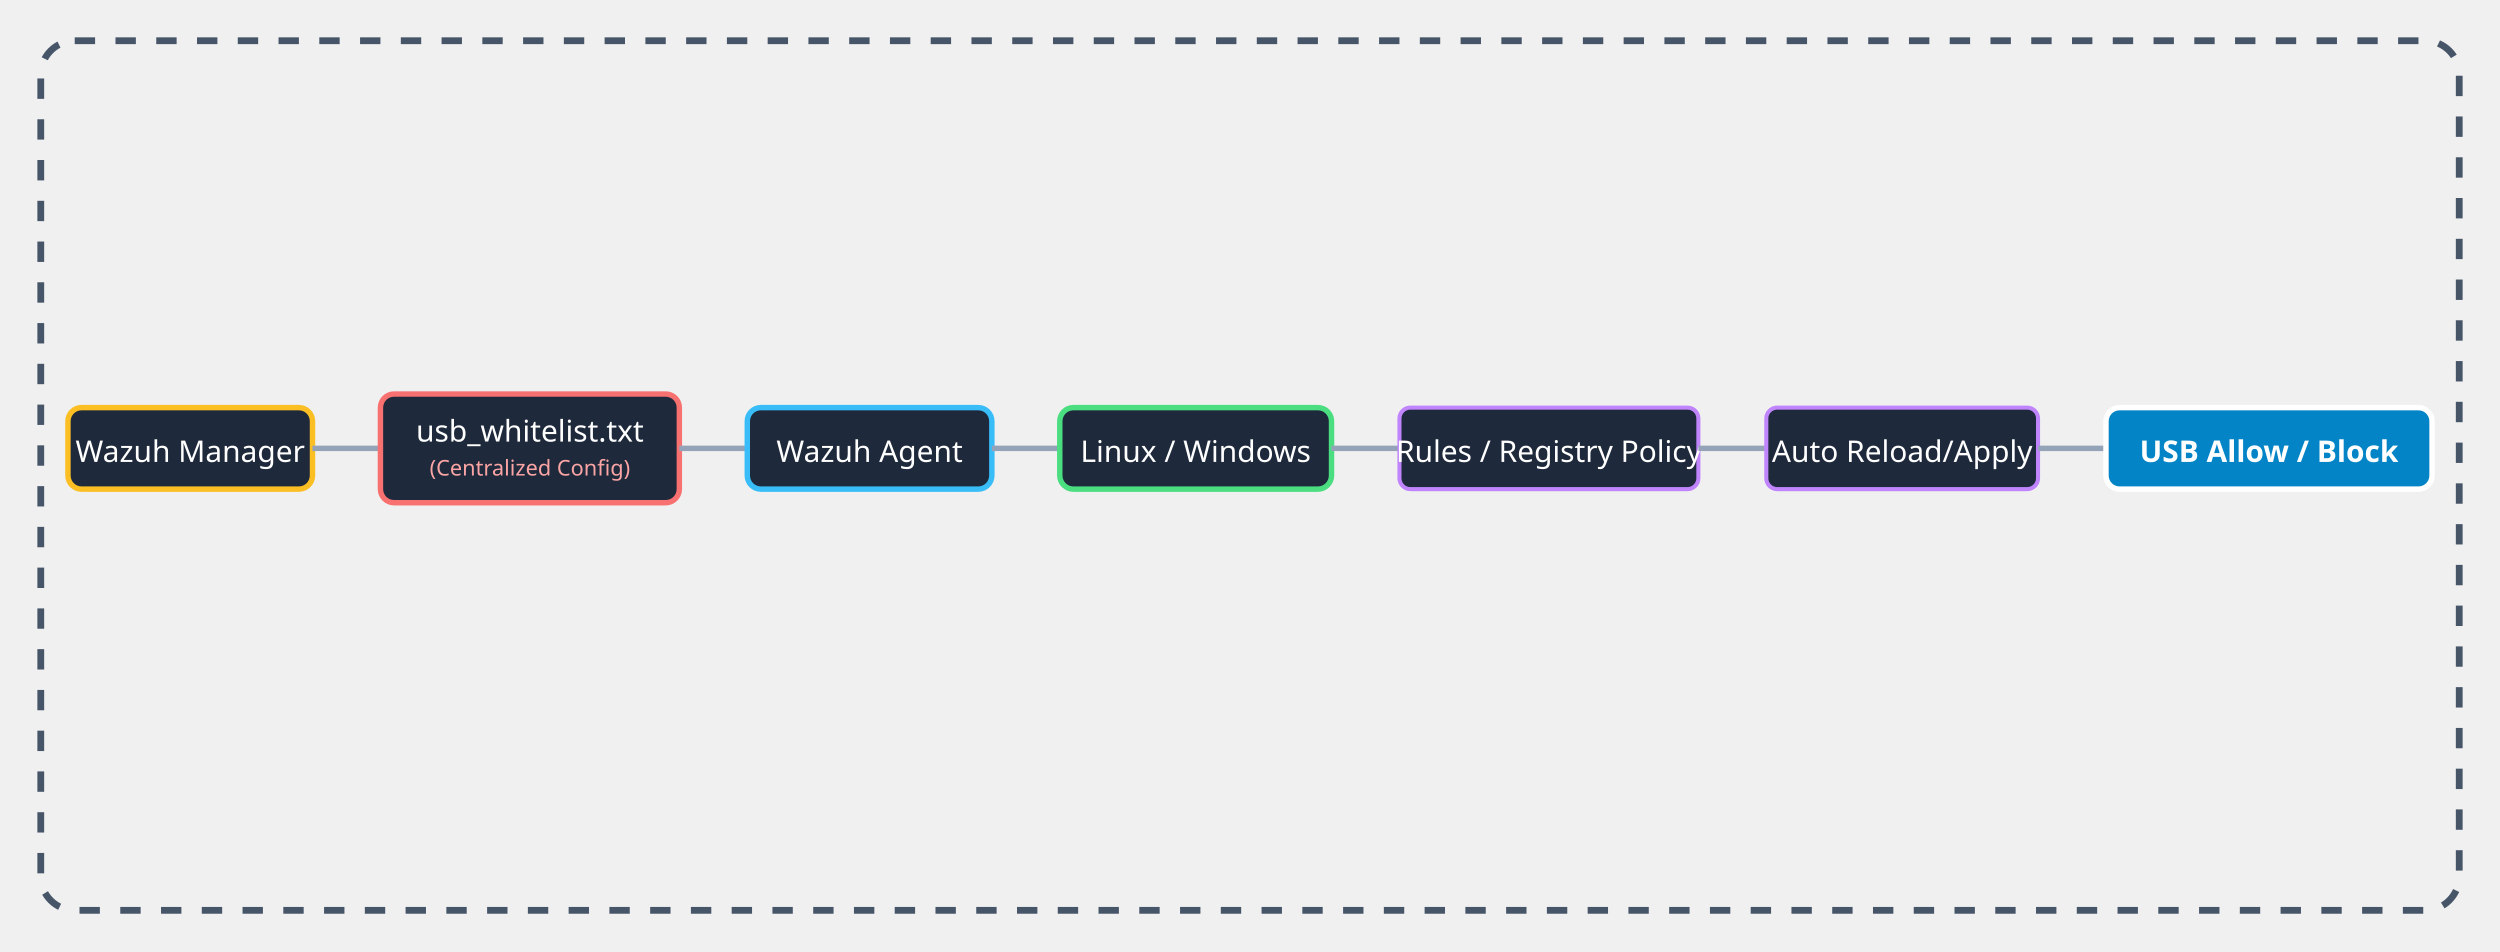
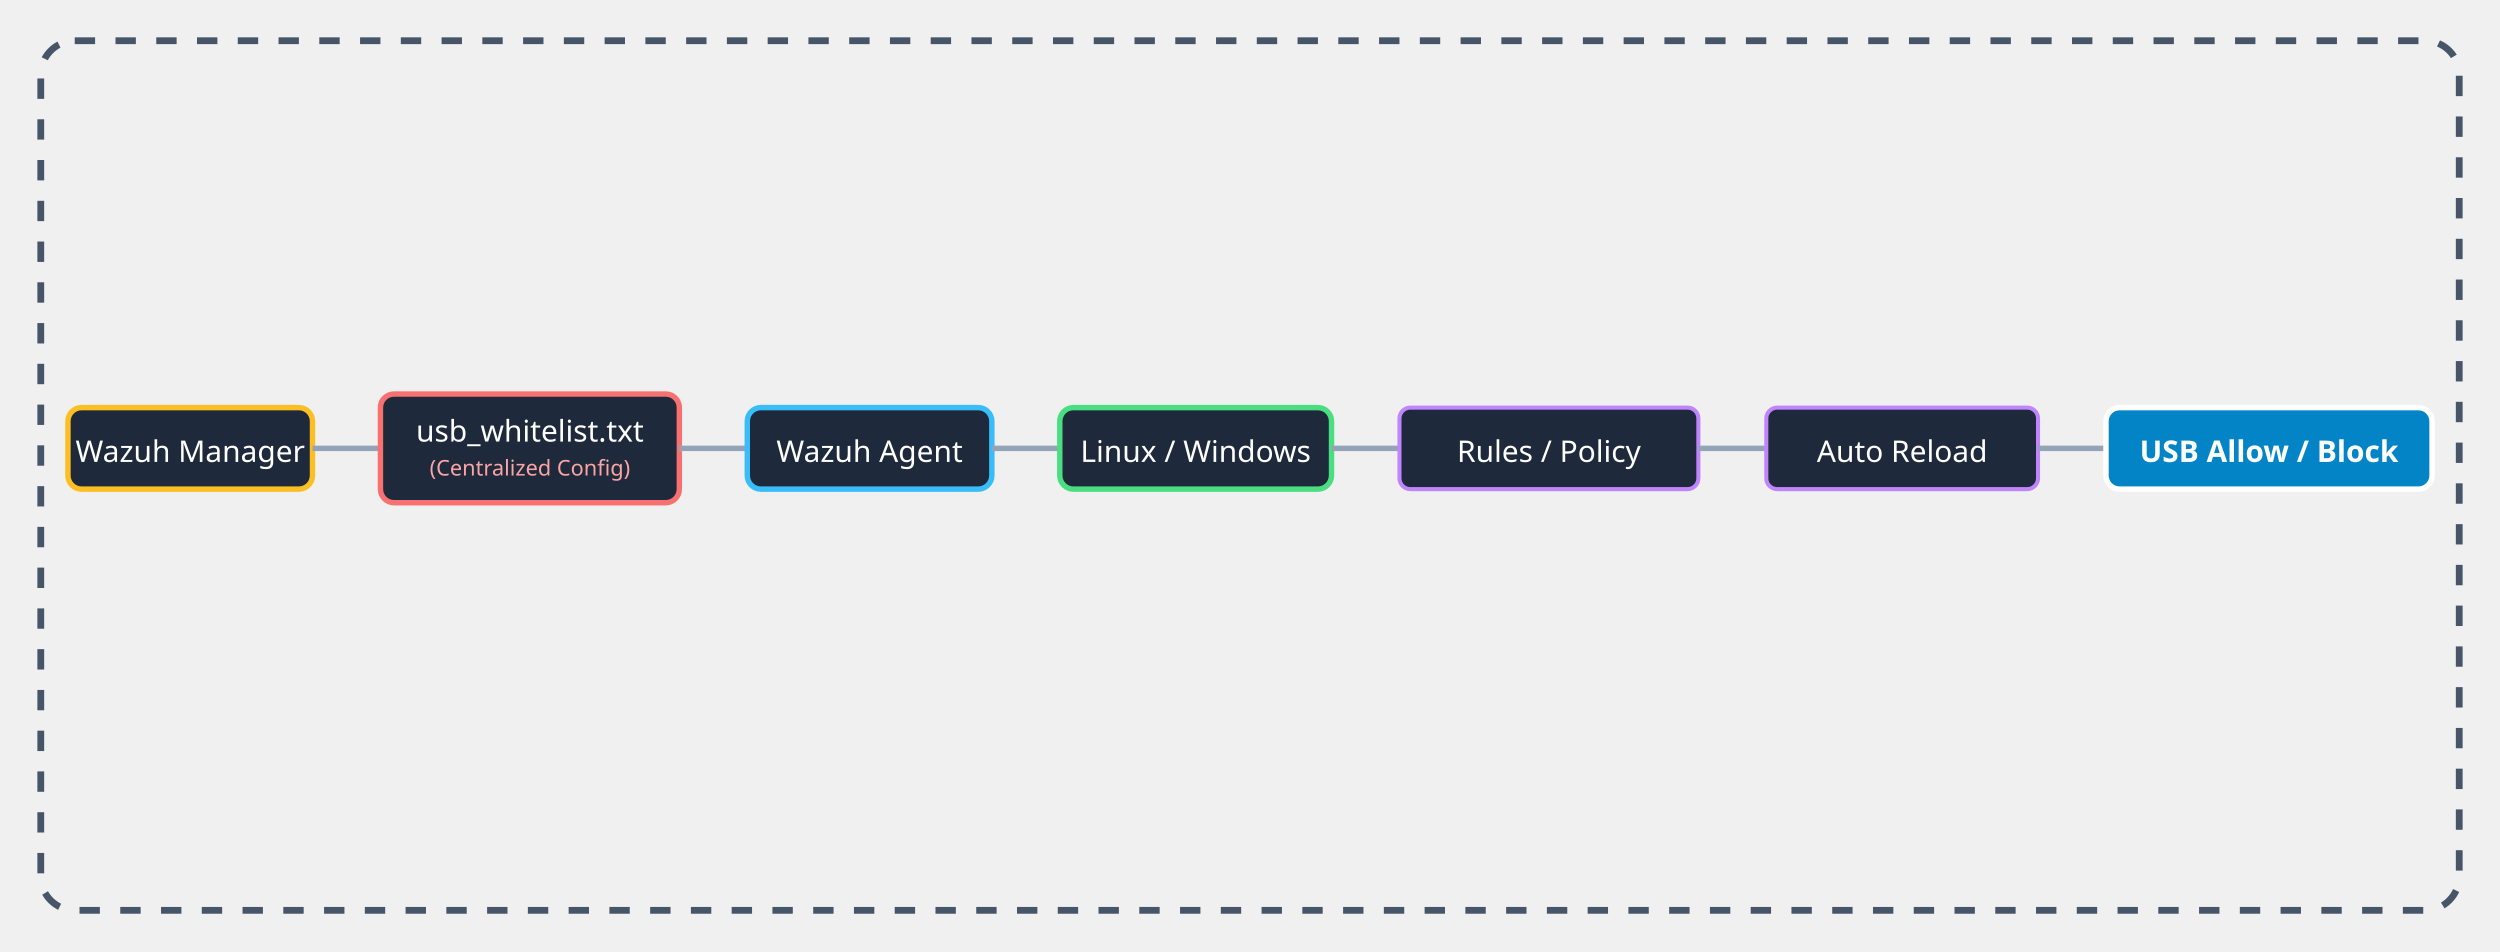
<svg xmlns="http://www.w3.org/2000/svg" width="1840" height="700" style="background-color: #0f172a;">
  <style>
    .manager { fill: #1e293b; stroke: #fbbf24; stroke-width: 4; rx: 10; }
    .config { fill: #1e293b; stroke: #f87171; stroke-width: 4; rx: 10; }
    .agent { fill: #1e293b; stroke: #38bdf8; stroke-width: 4; rx: 10; }
    .os { fill: #1e293b; stroke: #4ade80; stroke-width: 4; rx: 10; }
    .action { fill: #1e293b; stroke: #c084fc; stroke-width: 3; rx: 8; }
    .final { fill: #0284c7; stroke: #ffffff; stroke-width: 4; rx: 10; }
    text { font-family: 'Segoe UI', sans-serif; font-size: 22px; fill: #ffffff; text-anchor: middle; }
    line { stroke: #94a3b8; stroke-width: 4; }
    .frame { fill: none; stroke: #475569; stroke-width: 5; stroke-dasharray: 15,15; rx: 25; }
  </style>
  <rect x="30" y="30" width="1780" height="640" class="frame" />
  <rect x="50" y="300" width="180" height="60" class="manager" />
  <text x="140" y="340">Wazuh Manager</text>
  <line x1="230" y1="330" x2="280" y2="330" />
  <rect x="280" y="290" width="220" height="80" class="config" />
  <text x="390" y="325">usb_whitelist.txt</text>
  <text x="390" y="350" style="font-size: 16px; fill: #fca5a5;">(Centralized Config)</text>
  <line x1="500" y1="330" x2="550" y2="330" />
  <rect x="550" y="300" width="180" height="60" class="agent" />
  <text x="640" y="340">Wazuh Agent</text>
  <line x1="730" y1="330" x2="780" y2="330" />
  <rect x="780" y="300" width="200" height="60" class="os" />
  <text x="880" y="340">Linux / Windows</text>
  <line x1="980" y1="330" x2="1030" y2="330" />
  <rect x="1030" y="300" width="220" height="60" class="action" />
-   <text x="1140" y="340">Rules / Registry Policy</text>
+   <text x="1140" y="340">Rules / Policy</text>
  <line x1="1250" y1="330" x2="1300" y2="330" />
  <rect x="1300" y="300" width="200" height="60" class="action" />
-   <text x="1400" y="340">Auto Reload/Apply</text>
+   <text x="1400" y="340">Auto Reload</text>
  <line x1="1500" y1="330" x2="1550" y2="330" />
  <rect x="1550" y="300" width="240" height="60" class="final" />
  <text x="1670" y="340" style="font-weight: bold;">USB Allow / Block</text>
</svg>
